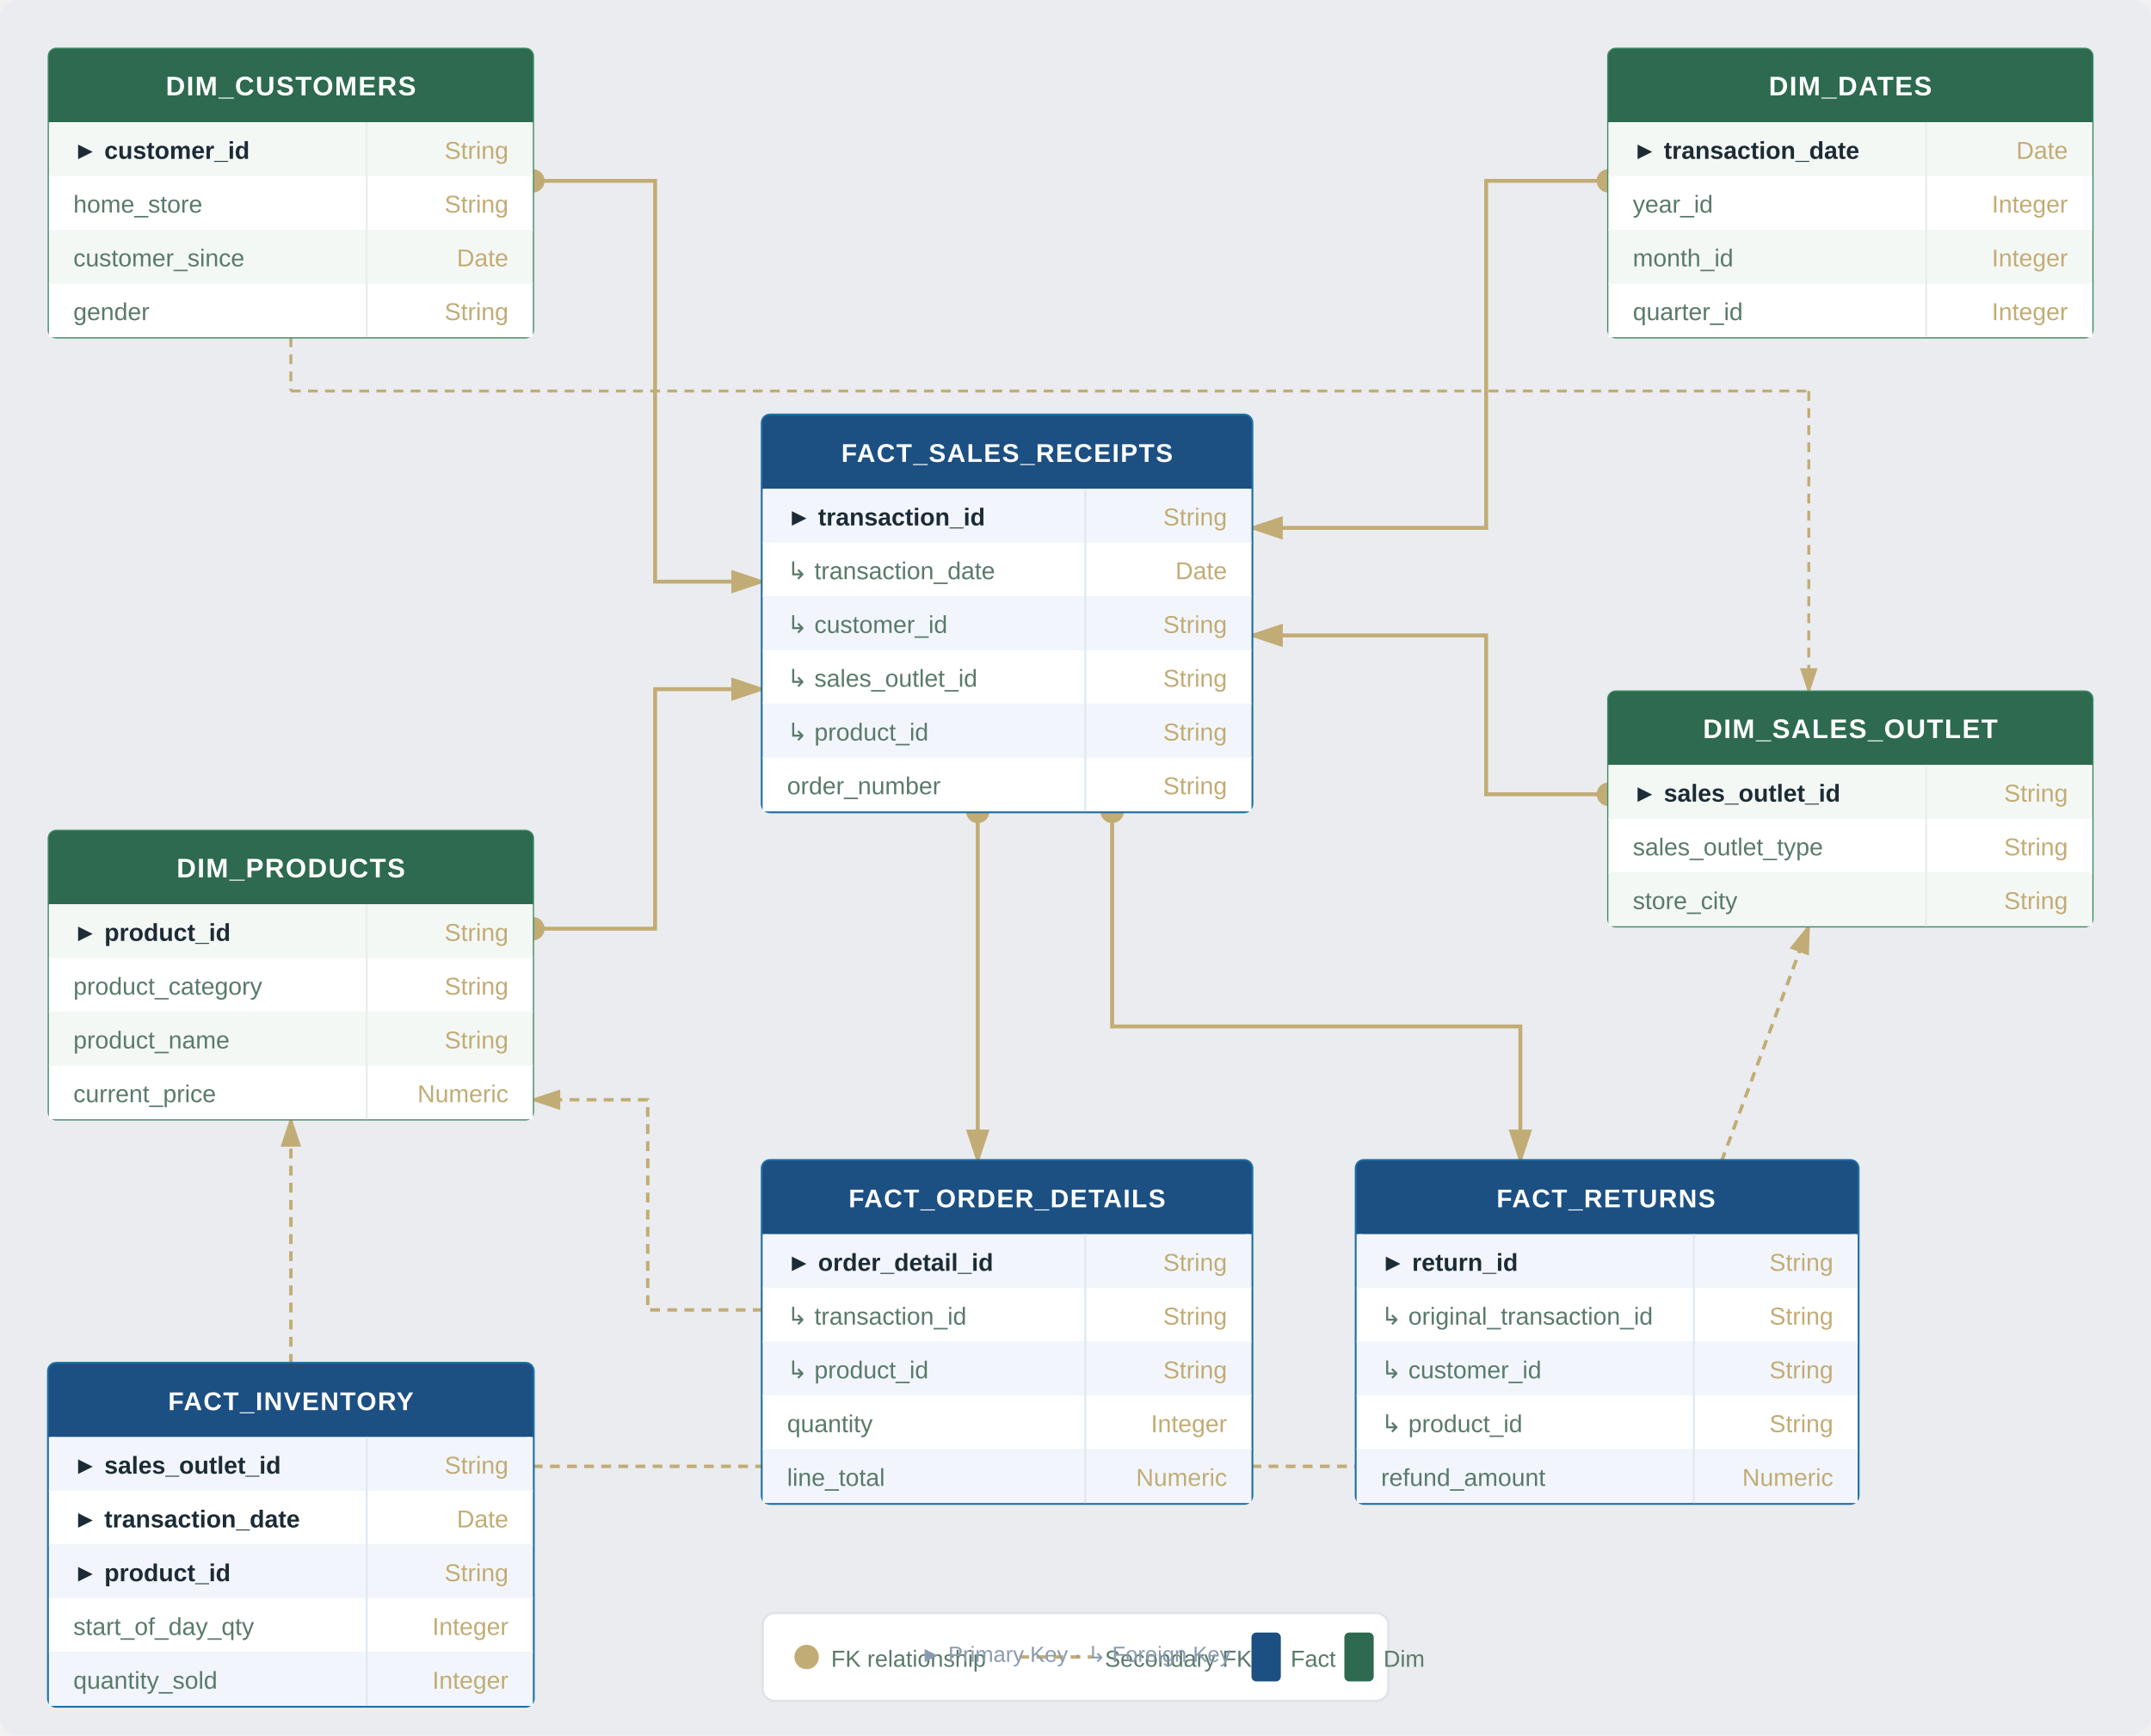
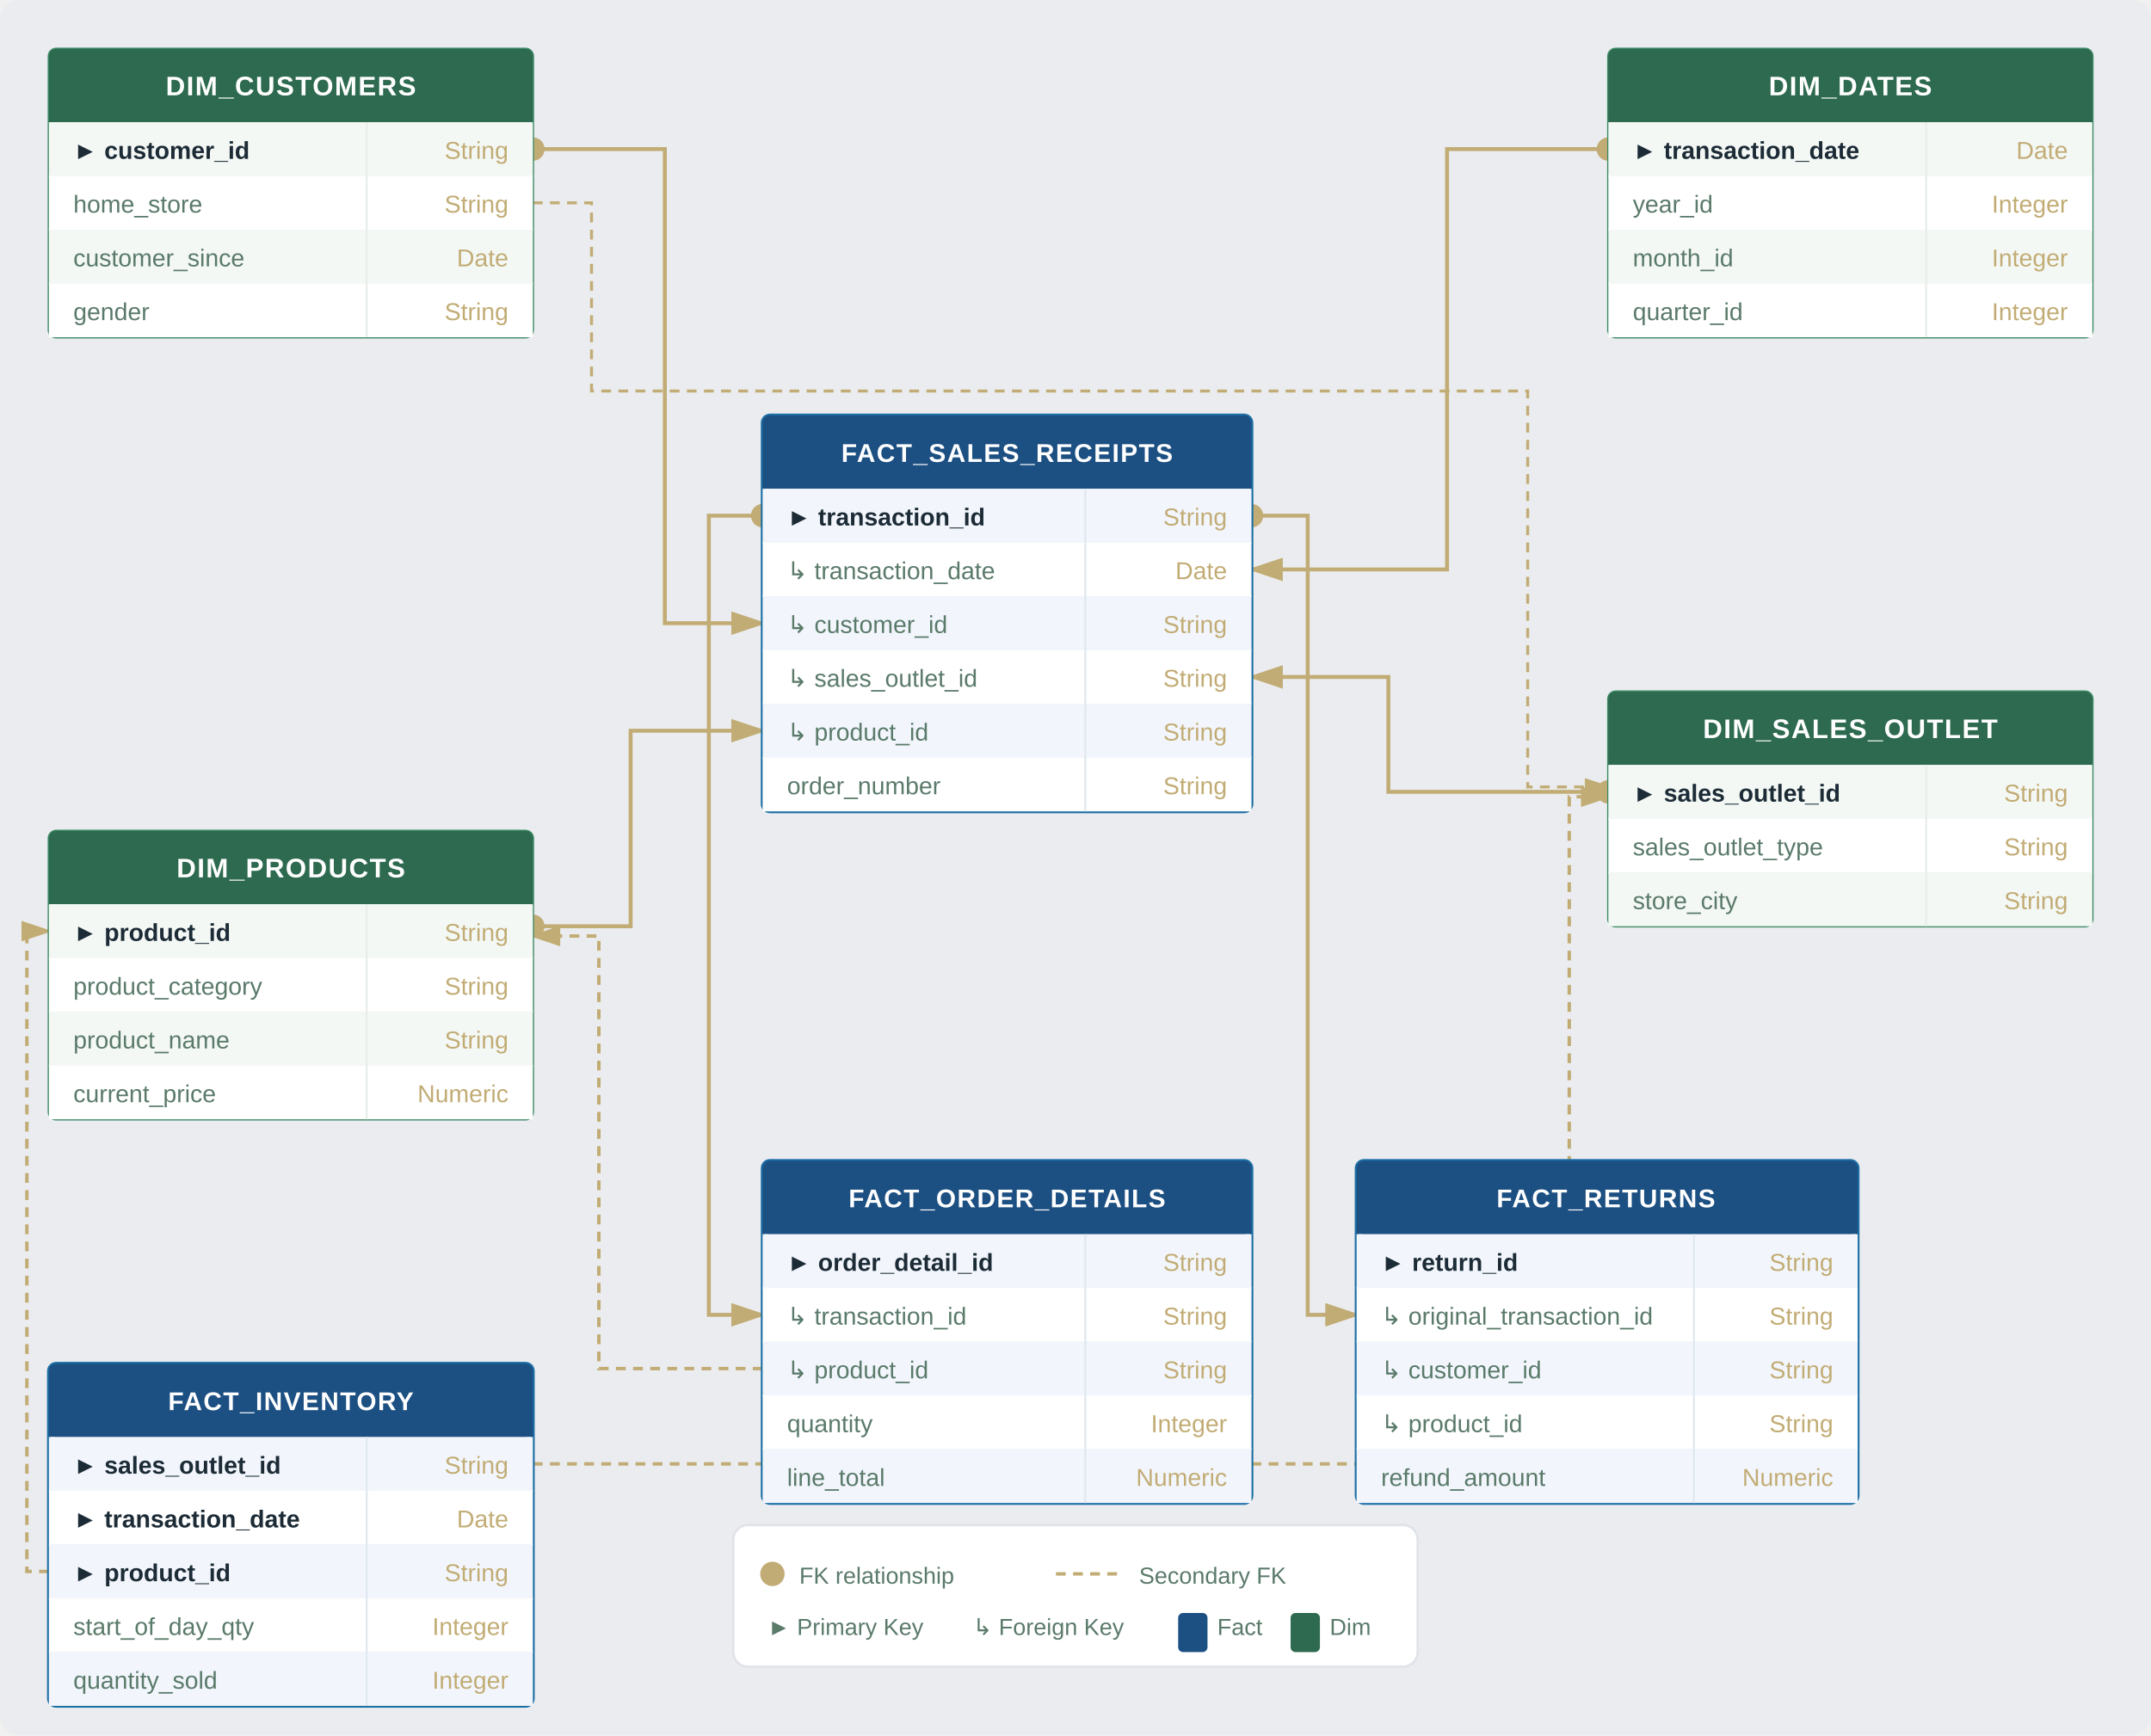
<svg xmlns="http://www.w3.org/2000/svg" width="880" height="710" viewBox="0 0 880 710" font-family="Calibri, Arial, sans-serif">
  <defs>
    <marker id="arr" markerWidth="9" markerHeight="9" refX="8" refY="3" orient="auto">
      <path d="M0,0 L0,6 L9,3 z" fill="#C2AC75" />
    </marker>
    <marker id="dot" markerWidth="7" markerHeight="7" refX="3.5" refY="3.5" orient="auto">
      <circle cx="3.5" cy="3.5" r="3" fill="#C2AC75" />
    </marker>
  </defs>
  <rect width="880" height="710" fill="#EAECEF" rx="8" />
-   <polyline points="218,74 268,74 268,238 312,238" fill="none" stroke="#C2AC75" stroke-width="1.6" marker-start="url(#dot)" marker-end="url(#arr)" />
-   <polyline points="658,74 608,74 608,216 512,216" fill="none" stroke="#C2AC75" stroke-width="1.6" marker-start="url(#dot)" marker-end="url(#arr)" />
-   <polyline points="658,325 608,325 608,260 512,260" fill="none" stroke="#C2AC75" stroke-width="1.6" marker-start="url(#dot)" marker-end="url(#arr)" />
-   <polyline points="218,380 268,380 268,282 312,282" fill="none" stroke="#C2AC75" stroke-width="1.6" marker-start="url(#dot)" marker-end="url(#arr)" />
-   <line x1="119" y1="138" x2="119" y2="160" stroke="#C2AC75" stroke-width="1.2" stroke-dasharray="4,3" />
-   <line x1="119" y1="160" x2="740" y2="160" stroke="#C2AC75" stroke-width="1.2" stroke-dasharray="4,3" />
-   <line x1="740" y1="160" x2="740" y2="283" stroke="#C2AC75" stroke-width="1.2" stroke-dasharray="4,3" marker-end="url(#arr)" />
-   <polyline points="400,332 400,475" fill="none" stroke="#C2AC75" stroke-width="1.6" marker-start="url(#dot)" marker-end="url(#arr)" />
-   <polyline points="455,332 455,420 622,420 622,475" fill="none" stroke="#C2AC75" stroke-width="1.6" marker-start="url(#dot)" marker-end="url(#arr)" />
-   <polyline points="312,536 265,536 265,450 218,450" fill="none" stroke="#C2AC75" stroke-width="1.4" stroke-dasharray="4,3" marker-end="url(#arr)" />
-   <line x1="119" y1="558" x2="119" y2="458" stroke="#C2AC75" stroke-width="1.4" stroke-dasharray="4,3" marker-end="url(#arr)" />
-   <line x1="218" y1="600" x2="658" y2="600" stroke="#C2AC75" stroke-width="1.4" stroke-dasharray="4,3" />
-   <line x1="658" y1="600" x2="740" y2="379" stroke="#C2AC75" stroke-width="1.4" stroke-dasharray="4,3" marker-end="url(#arr)" />
+   <polyline points="218,61 272,61 272,255 312,255" fill="none" stroke="#C2AC75" stroke-width="1.6" marker-start="url(#dot)" marker-end="url(#arr)" />
+   <polyline points="658,61 592,61 592,233 512,233" fill="none" stroke="#C2AC75" stroke-width="1.6" marker-start="url(#dot)" marker-end="url(#arr)" />
+   <polyline points="658,324 568,324 568,277 512,277" fill="none" stroke="#C2AC75" stroke-width="1.6" marker-start="url(#dot)" marker-end="url(#arr)" />
+   <polyline points="218,379 258,379 258,299 312,299" fill="none" stroke="#C2AC75" stroke-width="1.6" marker-start="url(#dot)" marker-end="url(#arr)" />
+   <polyline points="218,83 242,83 242,160 625,160 625,322 658,322" fill="none" stroke="#C2AC75" stroke-width="1.2" stroke-dasharray="4,3" marker-end="url(#arr)" />
+   <polyline points="312,211 290,211 290,538 312,538" fill="none" stroke="#C2AC75" stroke-width="1.6" marker-start="url(#dot)" marker-end="url(#arr)" />
+   <polyline points="512,211 535,211 535,538 555,538" fill="none" stroke="#C2AC75" stroke-width="1.6" marker-start="url(#dot)" marker-end="url(#arr)" />
+   <polyline points="312,560 245,560 245,383 218,383" fill="none" stroke="#C2AC75" stroke-width="1.4" stroke-dasharray="4,3" marker-end="url(#arr)" />
+   <polyline points="20,643 11,643 11,381 20,381" fill="none" stroke="#C2AC75" stroke-width="1.4" stroke-dasharray="4,3" marker-end="url(#arr)" />
+   <polyline points="218,599 642,599 642,326 658,326" fill="none" stroke="#C2AC75" stroke-width="1.4" stroke-dasharray="4,3" marker-end="url(#arr)" />
  <g transform="translate(20,20)">
    <rect width="198" height="118" rx="3" fill="white" stroke="#3D8B65" stroke-width="1" />
    <rect width="198" height="30" rx="3" fill="#2D6A4F" />
    <rect y="27" width="198" height="3" fill="#2D6A4F" />
    <text x="99" y="19" text-anchor="middle" fill="white" font-size="11" font-weight="700" letter-spacing="0.5">DIM_CUSTOMERS</text>
    <line x1="0" y1="52" x2="198" y2="52" stroke="#E8EEE9" stroke-width="0.8" />
    <line x1="0" y1="74" x2="198" y2="74" stroke="#E8EEE9" stroke-width="0.8" />
    <line x1="0" y1="96" x2="198" y2="96" stroke="#E8EEE9" stroke-width="0.8" />
    <rect y="30" width="198" height="22" fill="#F4F8F5" />
    <rect y="52" width="198" height="22" fill="white" />
    <rect y="74" width="198" height="22" fill="#F4F8F5" />
    <rect y="96" width="198" height="22" fill="white" />
    <text x="10" y="45" font-size="10" fill="#1C2B36" font-weight="700">► customer_id</text>
    <text x="188" y="45" font-size="10" fill="#C2AC75" text-anchor="end">String</text>
    <text x="10" y="67" font-size="10" fill="#5A7A6A">  home_store</text>
    <text x="188" y="67" font-size="10" fill="#C2AC75" text-anchor="end">String</text>
    <text x="10" y="89" font-size="10" fill="#5A7A6A">  customer_since</text>
    <text x="188" y="89" font-size="10" fill="#C2AC75" text-anchor="end">Date</text>
    <text x="10" y="111" font-size="10" fill="#5A7A6A">  gender</text>
    <text x="188" y="111" font-size="10" fill="#C2AC75" text-anchor="end">String</text>
    <line x1="130" y1="30" x2="130" y2="118" stroke="#E8EEE9" stroke-width="0.8" />
  </g>
  <g transform="translate(658,20)">
    <rect width="198" height="118" rx="3" fill="white" stroke="#3D8B65" stroke-width="1" />
    <rect width="198" height="30" rx="3" fill="#2D6A4F" />
    <rect y="27" width="198" height="3" fill="#2D6A4F" />
    <text x="99" y="19" text-anchor="middle" fill="white" font-size="11" font-weight="700" letter-spacing="0.5">DIM_DATES</text>
    <line x1="0" y1="52" x2="198" y2="52" stroke="#E8EEE9" stroke-width="0.8" />
    <line x1="0" y1="74" x2="198" y2="74" stroke="#E8EEE9" stroke-width="0.8" />
    <line x1="0" y1="96" x2="198" y2="96" stroke="#E8EEE9" stroke-width="0.8" />
    <rect y="30" width="198" height="22" fill="#F4F8F5" />
    <rect y="52" width="198" height="22" fill="white" />
    <rect y="74" width="198" height="22" fill="#F4F8F5" />
    <rect y="96" width="198" height="22" fill="white" />
    <text x="10" y="45" font-size="10" fill="#1C2B36" font-weight="700">► transaction_date</text>
    <text x="188" y="45" font-size="10" fill="#C2AC75" text-anchor="end">Date</text>
    <text x="10" y="67" font-size="10" fill="#5A7A6A">  year_id</text>
    <text x="188" y="67" font-size="10" fill="#C2AC75" text-anchor="end">Integer</text>
    <text x="10" y="89" font-size="10" fill="#5A7A6A">  month_id</text>
    <text x="188" y="89" font-size="10" fill="#C2AC75" text-anchor="end">Integer</text>
    <text x="10" y="111" font-size="10" fill="#5A7A6A">  quarter_id</text>
    <text x="188" y="111" font-size="10" fill="#C2AC75" text-anchor="end">Integer</text>
    <line x1="130" y1="30" x2="130" y2="118" stroke="#E8EEE9" stroke-width="0.8" />
  </g>
  <g transform="translate(312,170)">
    <rect width="200" height="162" rx="3" fill="white" stroke="#1C6EA4" stroke-width="1.5" />
    <rect width="200" height="30" rx="3" fill="#1C4F82" />
    <rect y="27" width="200" height="3" fill="#1C4F82" />
    <text x="100" y="19" text-anchor="middle" fill="white" font-size="10.5" font-weight="700" letter-spacing="0.5">FACT_SALES_RECEIPTS</text>
    <line x1="0" y1="52" x2="200" y2="52" stroke="#E0E8F0" stroke-width="0.8" />
    <line x1="0" y1="74" x2="200" y2="74" stroke="#E0E8F0" stroke-width="0.8" />
    <line x1="0" y1="96" x2="200" y2="96" stroke="#E0E8F0" stroke-width="0.8" />
    <line x1="0" y1="118" x2="200" y2="118" stroke="#E0E8F0" stroke-width="0.8" />
    <line x1="0" y1="140" x2="200" y2="140" stroke="#E0E8F0" stroke-width="0.8" />
    <rect y="30" width="200" height="22" fill="#F2F6FC" />
    <rect y="52" width="200" height="22" fill="white" />
    <rect y="74" width="200" height="22" fill="#F2F6FC" />
    <rect y="96" width="200" height="22" fill="white" />
    <rect y="118" width="200" height="22" fill="#F2F6FC" />
    <rect y="140" width="200" height="22" fill="white" />
    <text x="10" y="45" font-size="10" fill="#1C2B36" font-weight="700">► transaction_id</text>
    <text x="190" y="45" font-size="10" fill="#C2AC75" text-anchor="end">String</text>
    <text x="10" y="67" font-size="10" fill="#5A7A6A">↳ transaction_date</text>
    <text x="190" y="67" font-size="10" fill="#C2AC75" text-anchor="end">Date</text>
    <text x="10" y="89" font-size="10" fill="#5A7A6A">↳ customer_id</text>
    <text x="190" y="89" font-size="10" fill="#C2AC75" text-anchor="end">String</text>
    <text x="10" y="111" font-size="10" fill="#5A7A6A">↳ sales_outlet_id</text>
    <text x="190" y="111" font-size="10" fill="#C2AC75" text-anchor="end">String</text>
    <text x="10" y="133" font-size="10" fill="#5A7A6A">↳ product_id</text>
    <text x="190" y="133" font-size="10" fill="#C2AC75" text-anchor="end">String</text>
    <text x="10" y="155" font-size="10" fill="#5A7A6A">  order_number</text>
    <text x="190" y="155" font-size="10" fill="#C2AC75" text-anchor="end">String</text>
    <line x1="132" y1="30" x2="132" y2="162" stroke="#E0E8F0" stroke-width="0.8" />
  </g>
  <g transform="translate(658,283)">
    <rect width="198" height="96" rx="3" fill="white" stroke="#3D8B65" stroke-width="1" />
    <rect width="198" height="30" rx="3" fill="#2D6A4F" />
    <rect y="27" width="198" height="3" fill="#2D6A4F" />
    <text x="99" y="19" text-anchor="middle" fill="white" font-size="11" font-weight="700" letter-spacing="0.5">DIM_SALES_OUTLET</text>
    <line x1="0" y1="52" x2="198" y2="52" stroke="#E8EEE9" stroke-width="0.8" />
    <line x1="0" y1="74" x2="198" y2="74" stroke="#E8EEE9" stroke-width="0.8" />
    <rect y="30" width="198" height="22" fill="#F4F8F5" />
    <rect y="52" width="198" height="22" fill="white" />
    <rect y="74" width="198" height="22" fill="#F4F8F5" />
    <text x="10" y="45" font-size="10" fill="#1C2B36" font-weight="700">► sales_outlet_id</text>
    <text x="188" y="45" font-size="10" fill="#C2AC75" text-anchor="end">String</text>
    <text x="10" y="67" font-size="10" fill="#5A7A6A">  sales_outlet_type</text>
    <text x="188" y="67" font-size="10" fill="#C2AC75" text-anchor="end">String</text>
    <text x="10" y="89" font-size="10" fill="#5A7A6A">  store_city</text>
    <text x="188" y="89" font-size="10" fill="#C2AC75" text-anchor="end">String</text>
    <line x1="130" y1="30" x2="130" y2="96" stroke="#E8EEE9" stroke-width="0.8" />
  </g>
  <g transform="translate(20,340)">
    <rect width="198" height="118" rx="3" fill="white" stroke="#3D8B65" stroke-width="1" />
    <rect width="198" height="30" rx="3" fill="#2D6A4F" />
    <rect y="27" width="198" height="3" fill="#2D6A4F" />
    <text x="99" y="19" text-anchor="middle" fill="white" font-size="11" font-weight="700" letter-spacing="0.5">DIM_PRODUCTS</text>
    <line x1="0" y1="52" x2="198" y2="52" stroke="#E8EEE9" stroke-width="0.8" />
    <line x1="0" y1="74" x2="198" y2="74" stroke="#E8EEE9" stroke-width="0.8" />
    <line x1="0" y1="96" x2="198" y2="96" stroke="#E8EEE9" stroke-width="0.8" />
    <rect y="30" width="198" height="22" fill="#F4F8F5" />
    <rect y="52" width="198" height="22" fill="white" />
    <rect y="74" width="198" height="22" fill="#F4F8F5" />
    <rect y="96" width="198" height="22" fill="white" />
    <text x="10" y="45" font-size="10" fill="#1C2B36" font-weight="700">► product_id</text>
    <text x="188" y="45" font-size="10" fill="#C2AC75" text-anchor="end">String</text>
    <text x="10" y="67" font-size="10" fill="#5A7A6A">  product_category</text>
    <text x="188" y="67" font-size="10" fill="#C2AC75" text-anchor="end">String</text>
    <text x="10" y="89" font-size="10" fill="#5A7A6A">  product_name</text>
    <text x="188" y="89" font-size="10" fill="#C2AC75" text-anchor="end">String</text>
    <text x="10" y="111" font-size="10" fill="#5A7A6A">  current_price</text>
    <text x="188" y="111" font-size="10" fill="#C2AC75" text-anchor="end">Numeric</text>
    <line x1="130" y1="30" x2="130" y2="118" stroke="#E8EEE9" stroke-width="0.8" />
  </g>
  <g transform="translate(312,475)">
    <rect width="200" height="140" rx="3" fill="white" stroke="#1C6EA4" stroke-width="1.5" />
    <rect width="200" height="30" rx="3" fill="#1C4F82" />
    <rect y="27" width="200" height="3" fill="#1C4F82" />
    <text x="100" y="19" text-anchor="middle" fill="white" font-size="10.5" font-weight="700" letter-spacing="0.5">FACT_ORDER_DETAILS</text>
    <line x1="0" y1="52" x2="200" y2="52" stroke="#E0E8F0" stroke-width="0.8" />
    <line x1="0" y1="74" x2="200" y2="74" stroke="#E0E8F0" stroke-width="0.8" />
    <line x1="0" y1="96" x2="200" y2="96" stroke="#E0E8F0" stroke-width="0.8" />
    <line x1="0" y1="118" x2="200" y2="118" stroke="#E0E8F0" stroke-width="0.8" />
    <rect y="30" width="200" height="22" fill="#F2F6FC" />
    <rect y="52" width="200" height="22" fill="white" />
    <rect y="74" width="200" height="22" fill="#F2F6FC" />
    <rect y="96" width="200" height="22" fill="white" />
    <rect y="118" width="200" height="22" fill="#F2F6FC" />
    <text x="10" y="45" font-size="10" fill="#1C2B36" font-weight="700">► order_detail_id</text>
    <text x="190" y="45" font-size="10" fill="#C2AC75" text-anchor="end">String</text>
    <text x="10" y="67" font-size="10" fill="#5A7A6A">↳ transaction_id</text>
    <text x="190" y="67" font-size="10" fill="#C2AC75" text-anchor="end">String</text>
    <text x="10" y="89" font-size="10" fill="#5A7A6A">↳ product_id</text>
    <text x="190" y="89" font-size="10" fill="#C2AC75" text-anchor="end">String</text>
    <text x="10" y="111" font-size="10" fill="#5A7A6A">  quantity</text>
    <text x="190" y="111" font-size="10" fill="#C2AC75" text-anchor="end">Integer</text>
    <text x="10" y="133" font-size="10" fill="#5A7A6A">  line_total</text>
    <text x="190" y="133" font-size="10" fill="#C2AC75" text-anchor="end">Numeric</text>
    <line x1="132" y1="30" x2="132" y2="140" stroke="#E0E8F0" stroke-width="0.8" />
  </g>
  <g transform="translate(555,475)">
    <rect width="205" height="140" rx="3" fill="white" stroke="#1C6EA4" stroke-width="1.5" />
    <rect width="205" height="30" rx="3" fill="#1C4F82" />
    <rect y="27" width="205" height="3" fill="#1C4F82" />
    <text x="102" y="19" text-anchor="middle" fill="white" font-size="10.5" font-weight="700" letter-spacing="0.5">FACT_RETURNS</text>
    <line x1="0" y1="52" x2="205" y2="52" stroke="#E0E8F0" stroke-width="0.8" />
    <line x1="0" y1="74" x2="205" y2="74" stroke="#E0E8F0" stroke-width="0.8" />
    <line x1="0" y1="96" x2="205" y2="96" stroke="#E0E8F0" stroke-width="0.8" />
    <line x1="0" y1="118" x2="205" y2="118" stroke="#E0E8F0" stroke-width="0.8" />
    <rect y="30" width="205" height="22" fill="#F2F6FC" />
    <rect y="52" width="205" height="22" fill="white" />
    <rect y="74" width="205" height="22" fill="#F2F6FC" />
    <rect y="96" width="205" height="22" fill="white" />
    <rect y="118" width="205" height="22" fill="#F2F6FC" />
    <text x="10" y="45" font-size="10" fill="#1C2B36" font-weight="700">► return_id</text>
    <text x="195" y="45" font-size="10" fill="#C2AC75" text-anchor="end">String</text>
    <text x="10" y="67" font-size="10" fill="#5A7A6A">↳ original_transaction_id</text>
    <text x="195" y="67" font-size="10" fill="#C2AC75" text-anchor="end">String</text>
    <text x="10" y="89" font-size="10" fill="#5A7A6A">↳ customer_id</text>
    <text x="195" y="89" font-size="10" fill="#C2AC75" text-anchor="end">String</text>
    <text x="10" y="111" font-size="10" fill="#5A7A6A">↳ product_id</text>
    <text x="195" y="111" font-size="10" fill="#C2AC75" text-anchor="end">String</text>
    <text x="10" y="133" font-size="10" fill="#5A7A6A">  refund_amount</text>
    <text x="195" y="133" font-size="10" fill="#C2AC75" text-anchor="end">Numeric</text>
    <line x1="138" y1="30" x2="138" y2="140" stroke="#E0E8F0" stroke-width="0.8" />
  </g>
  <g transform="translate(20,558)">
    <rect width="198" height="140" rx="3" fill="white" stroke="#1C6EA4" stroke-width="1.5" />
    <rect width="198" height="30" rx="3" fill="#1C4F82" />
    <rect y="27" width="198" height="3" fill="#1C4F82" />
    <text x="99" y="19" text-anchor="middle" fill="white" font-size="10.5" font-weight="700" letter-spacing="0.5">FACT_INVENTORY</text>
    <line x1="0" y1="52" x2="198" y2="52" stroke="#E0E8F0" stroke-width="0.8" />
    <line x1="0" y1="74" x2="198" y2="74" stroke="#E0E8F0" stroke-width="0.8" />
    <line x1="0" y1="96" x2="198" y2="96" stroke="#E0E8F0" stroke-width="0.8" />
    <line x1="0" y1="118" x2="198" y2="118" stroke="#E0E8F0" stroke-width="0.8" />
    <rect y="30" width="198" height="22" fill="#F2F6FC" />
    <rect y="52" width="198" height="22" fill="white" />
    <rect y="74" width="198" height="22" fill="#F2F6FC" />
    <rect y="96" width="198" height="22" fill="white" />
    <rect y="118" width="198" height="22" fill="#F2F6FC" />
    <text x="10" y="45" font-size="10" fill="#1C2B36" font-weight="700">► sales_outlet_id</text>
    <text x="188" y="45" font-size="10" fill="#C2AC75" text-anchor="end">String</text>
    <text x="10" y="67" font-size="10" fill="#1C2B36" font-weight="700">► transaction_date</text>
    <text x="188" y="67" font-size="10" fill="#C2AC75" text-anchor="end">Date</text>
    <text x="10" y="89" font-size="10" fill="#1C2B36" font-weight="700">► product_id</text>
    <text x="188" y="89" font-size="10" fill="#C2AC75" text-anchor="end">String</text>
    <text x="10" y="111" font-size="10" fill="#5A7A6A">  start_of_day_qty</text>
    <text x="188" y="111" font-size="10" fill="#C2AC75" text-anchor="end">Integer</text>
    <text x="10" y="133" font-size="10" fill="#5A7A6A">  quantity_sold</text>
    <text x="188" y="133" font-size="10" fill="#C2AC75" text-anchor="end">Integer</text>
    <line x1="130" y1="30" x2="130" y2="140" stroke="#E0E8F0" stroke-width="0.8" />
  </g>
-   <g transform="translate(312,660)">
-     <rect width="256" height="36" rx="5" fill="white" stroke="#E0E4E8" stroke-width="1" />
-     <circle cx="18" cy="18" r="5" fill="#C2AC75" />
-     <text x="28" y="22" font-size="9.5" fill="#5A7A6A">FK relationship</text>
-     <line x1="105" y1="18" x2="135" y2="18" stroke="#C2AC75" stroke-width="1.4" stroke-dasharray="4,3" />
-     <text x="140" y="22" font-size="9.5" fill="#5A7A6A">Secondary FK</text>
-     <rect x="200" y="8" width="12" height="20" rx="2" fill="#1C4F82" />
-     <text x="216" y="22" font-size="9.5" fill="#5A7A6A">Fact</text>
-     <rect x="238" y="8" width="12" height="20" rx="2" fill="#2D6A4F" />
-     <text x="254" y="22" font-size="9.5" fill="#5A7A6A">Dim</text>
-   </g>
-   <text x="440" y="680" font-size="9" fill="#8A9BB0" text-anchor="middle">► Primary Key  ·  ↳ Foreign Key</text>
+   <g transform="translate(300,624)">
+     <rect width="280" height="58" rx="6" fill="white" stroke="#E0E4E8" stroke-width="1" />
+     <circle cx="16" cy="20" r="5" fill="#C2AC75" />
+     <text x="27" y="24" font-size="9.5" fill="#5A7A6A">FK relationship</text>
+     <line x1="132" y1="20" x2="160" y2="20" stroke="#C2AC75" stroke-width="1.4" stroke-dasharray="4,3" />
+     <text x="166" y="24" font-size="9.5" fill="#5A7A6A">Secondary FK</text>
+     <text x="14" y="45" font-size="9.5" fill="#5A7A6A">► Primary Key</text>
+     <text x="98" y="45" font-size="9.5" fill="#5A7A6A">↳ Foreign Key</text>
+     <rect x="182" y="36" width="12" height="16" rx="2" fill="#1C4F82" />
+     <text x="198" y="45" font-size="9.5" fill="#5A7A6A">Fact</text>
+     <rect x="228" y="36" width="12" height="16" rx="2" fill="#2D6A4F" />
+     <text x="244" y="45" font-size="9.5" fill="#5A7A6A">Dim</text>
+   </g>
</svg>
